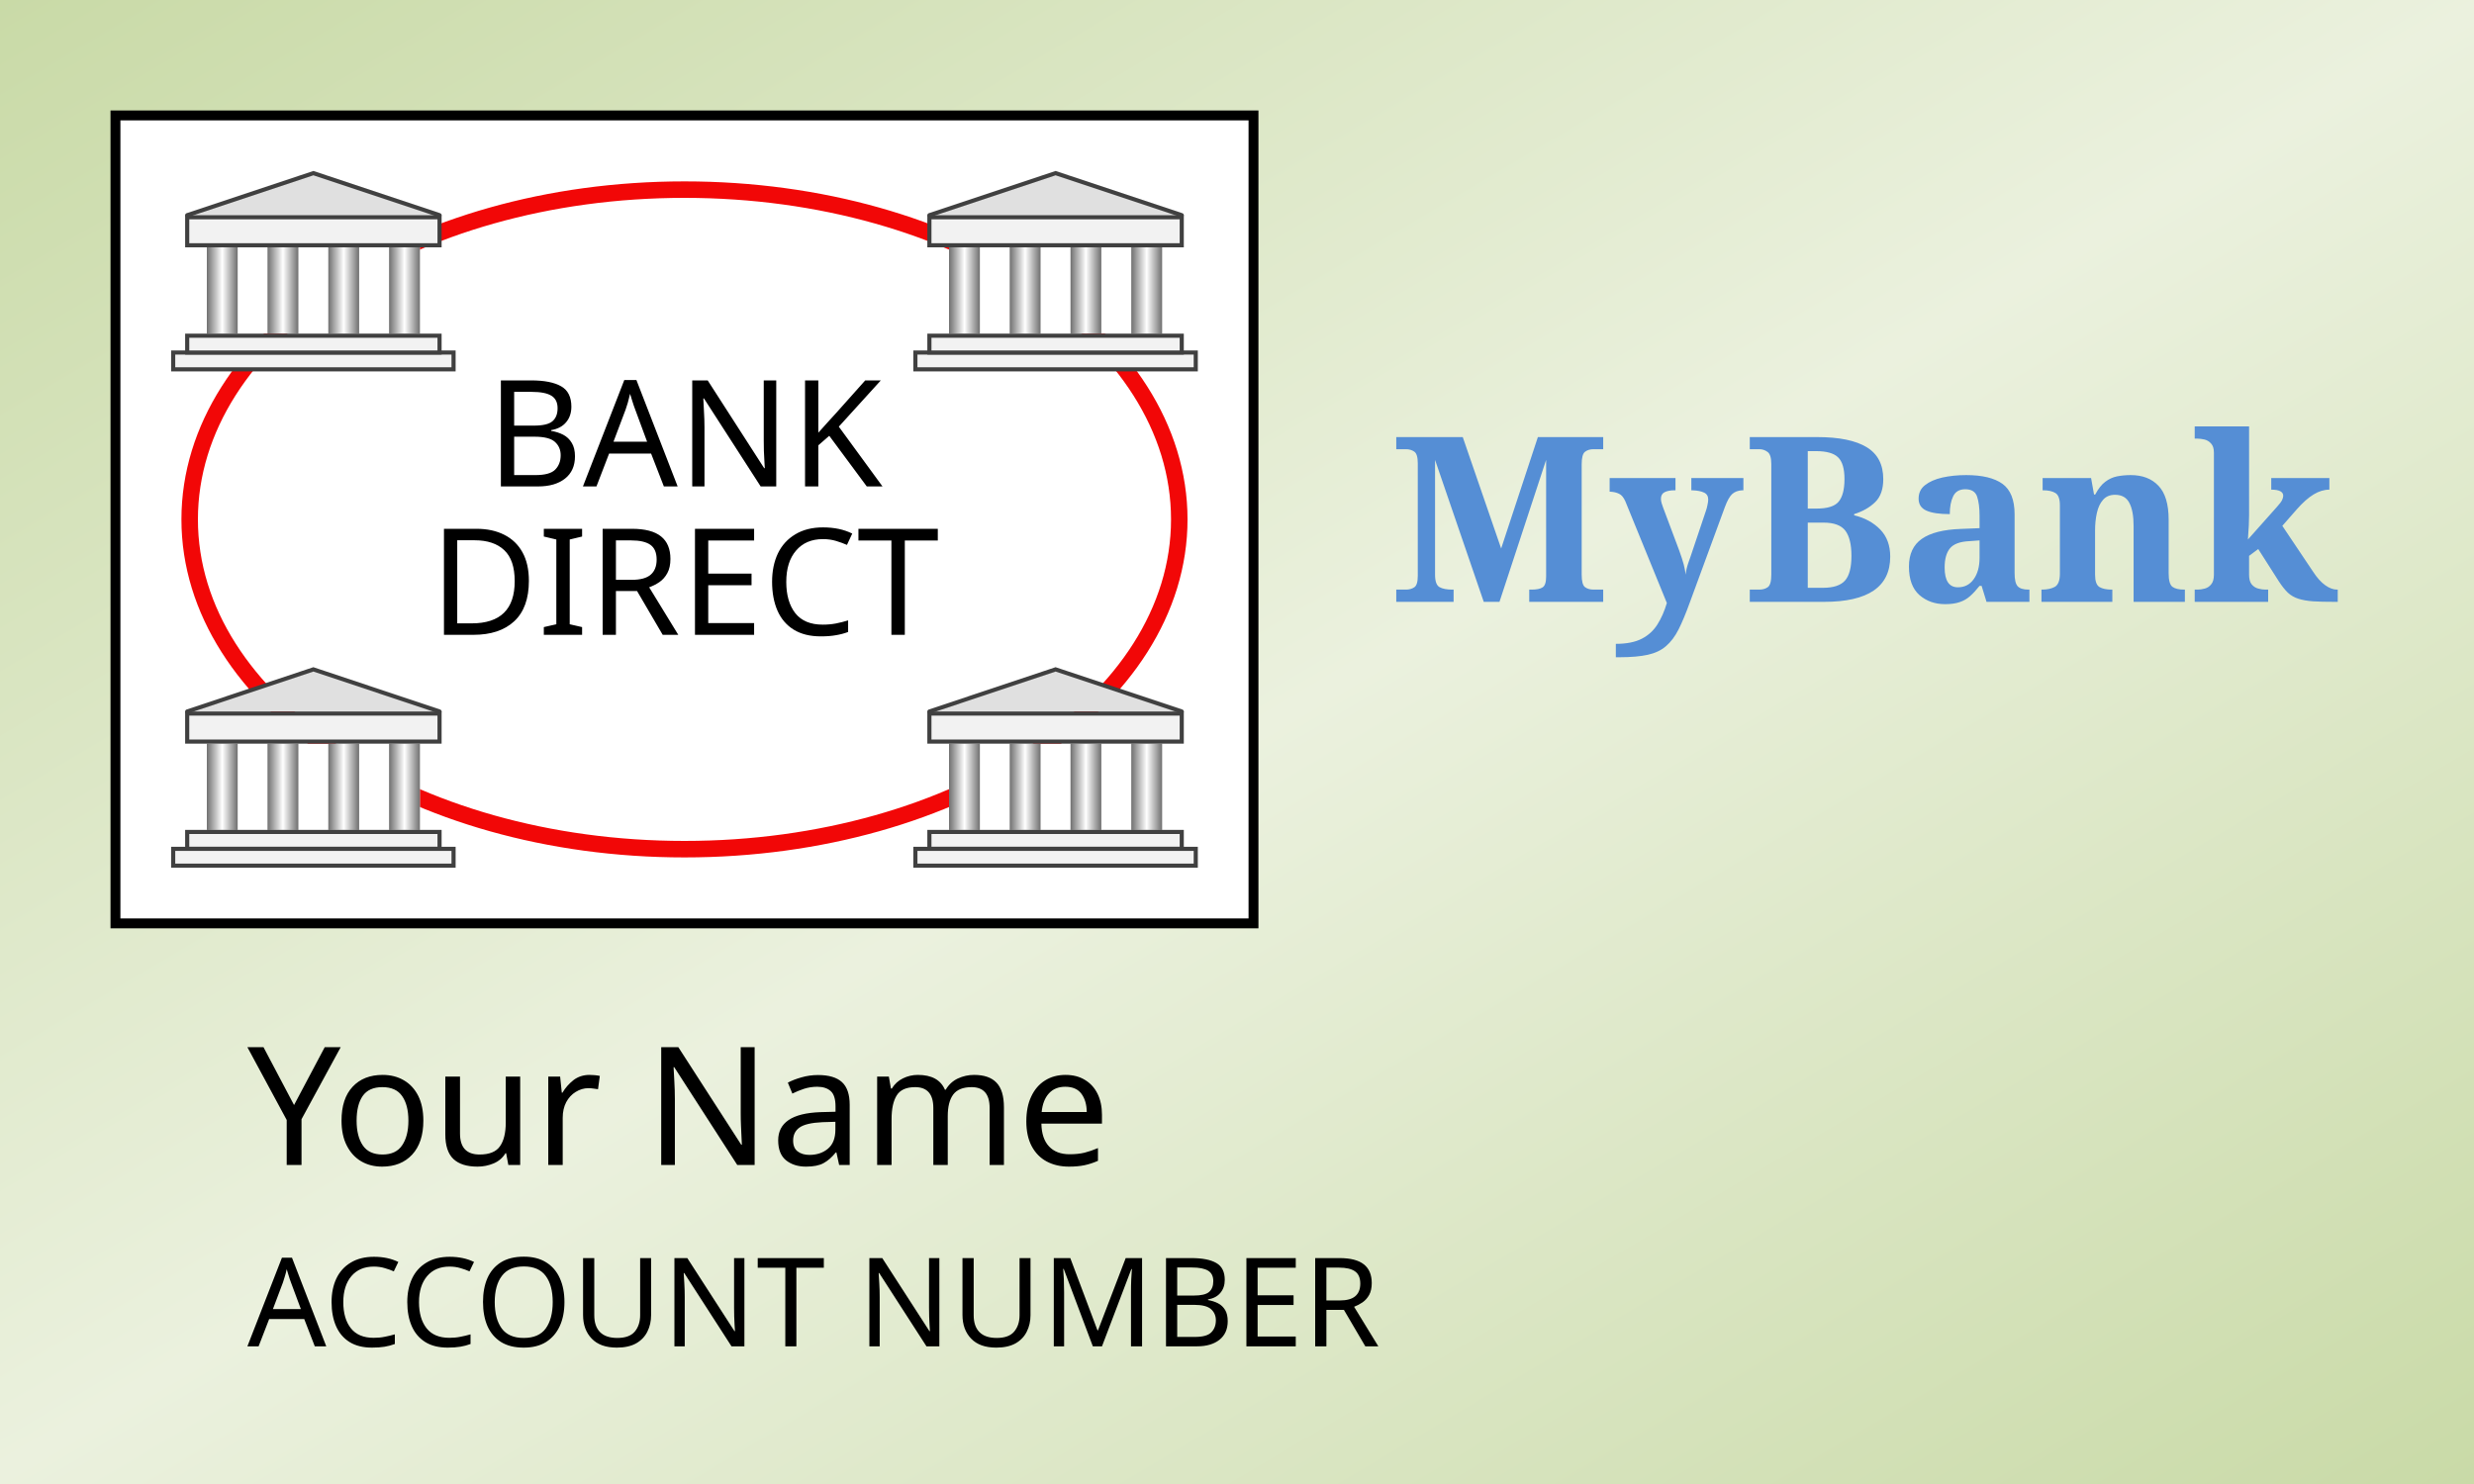
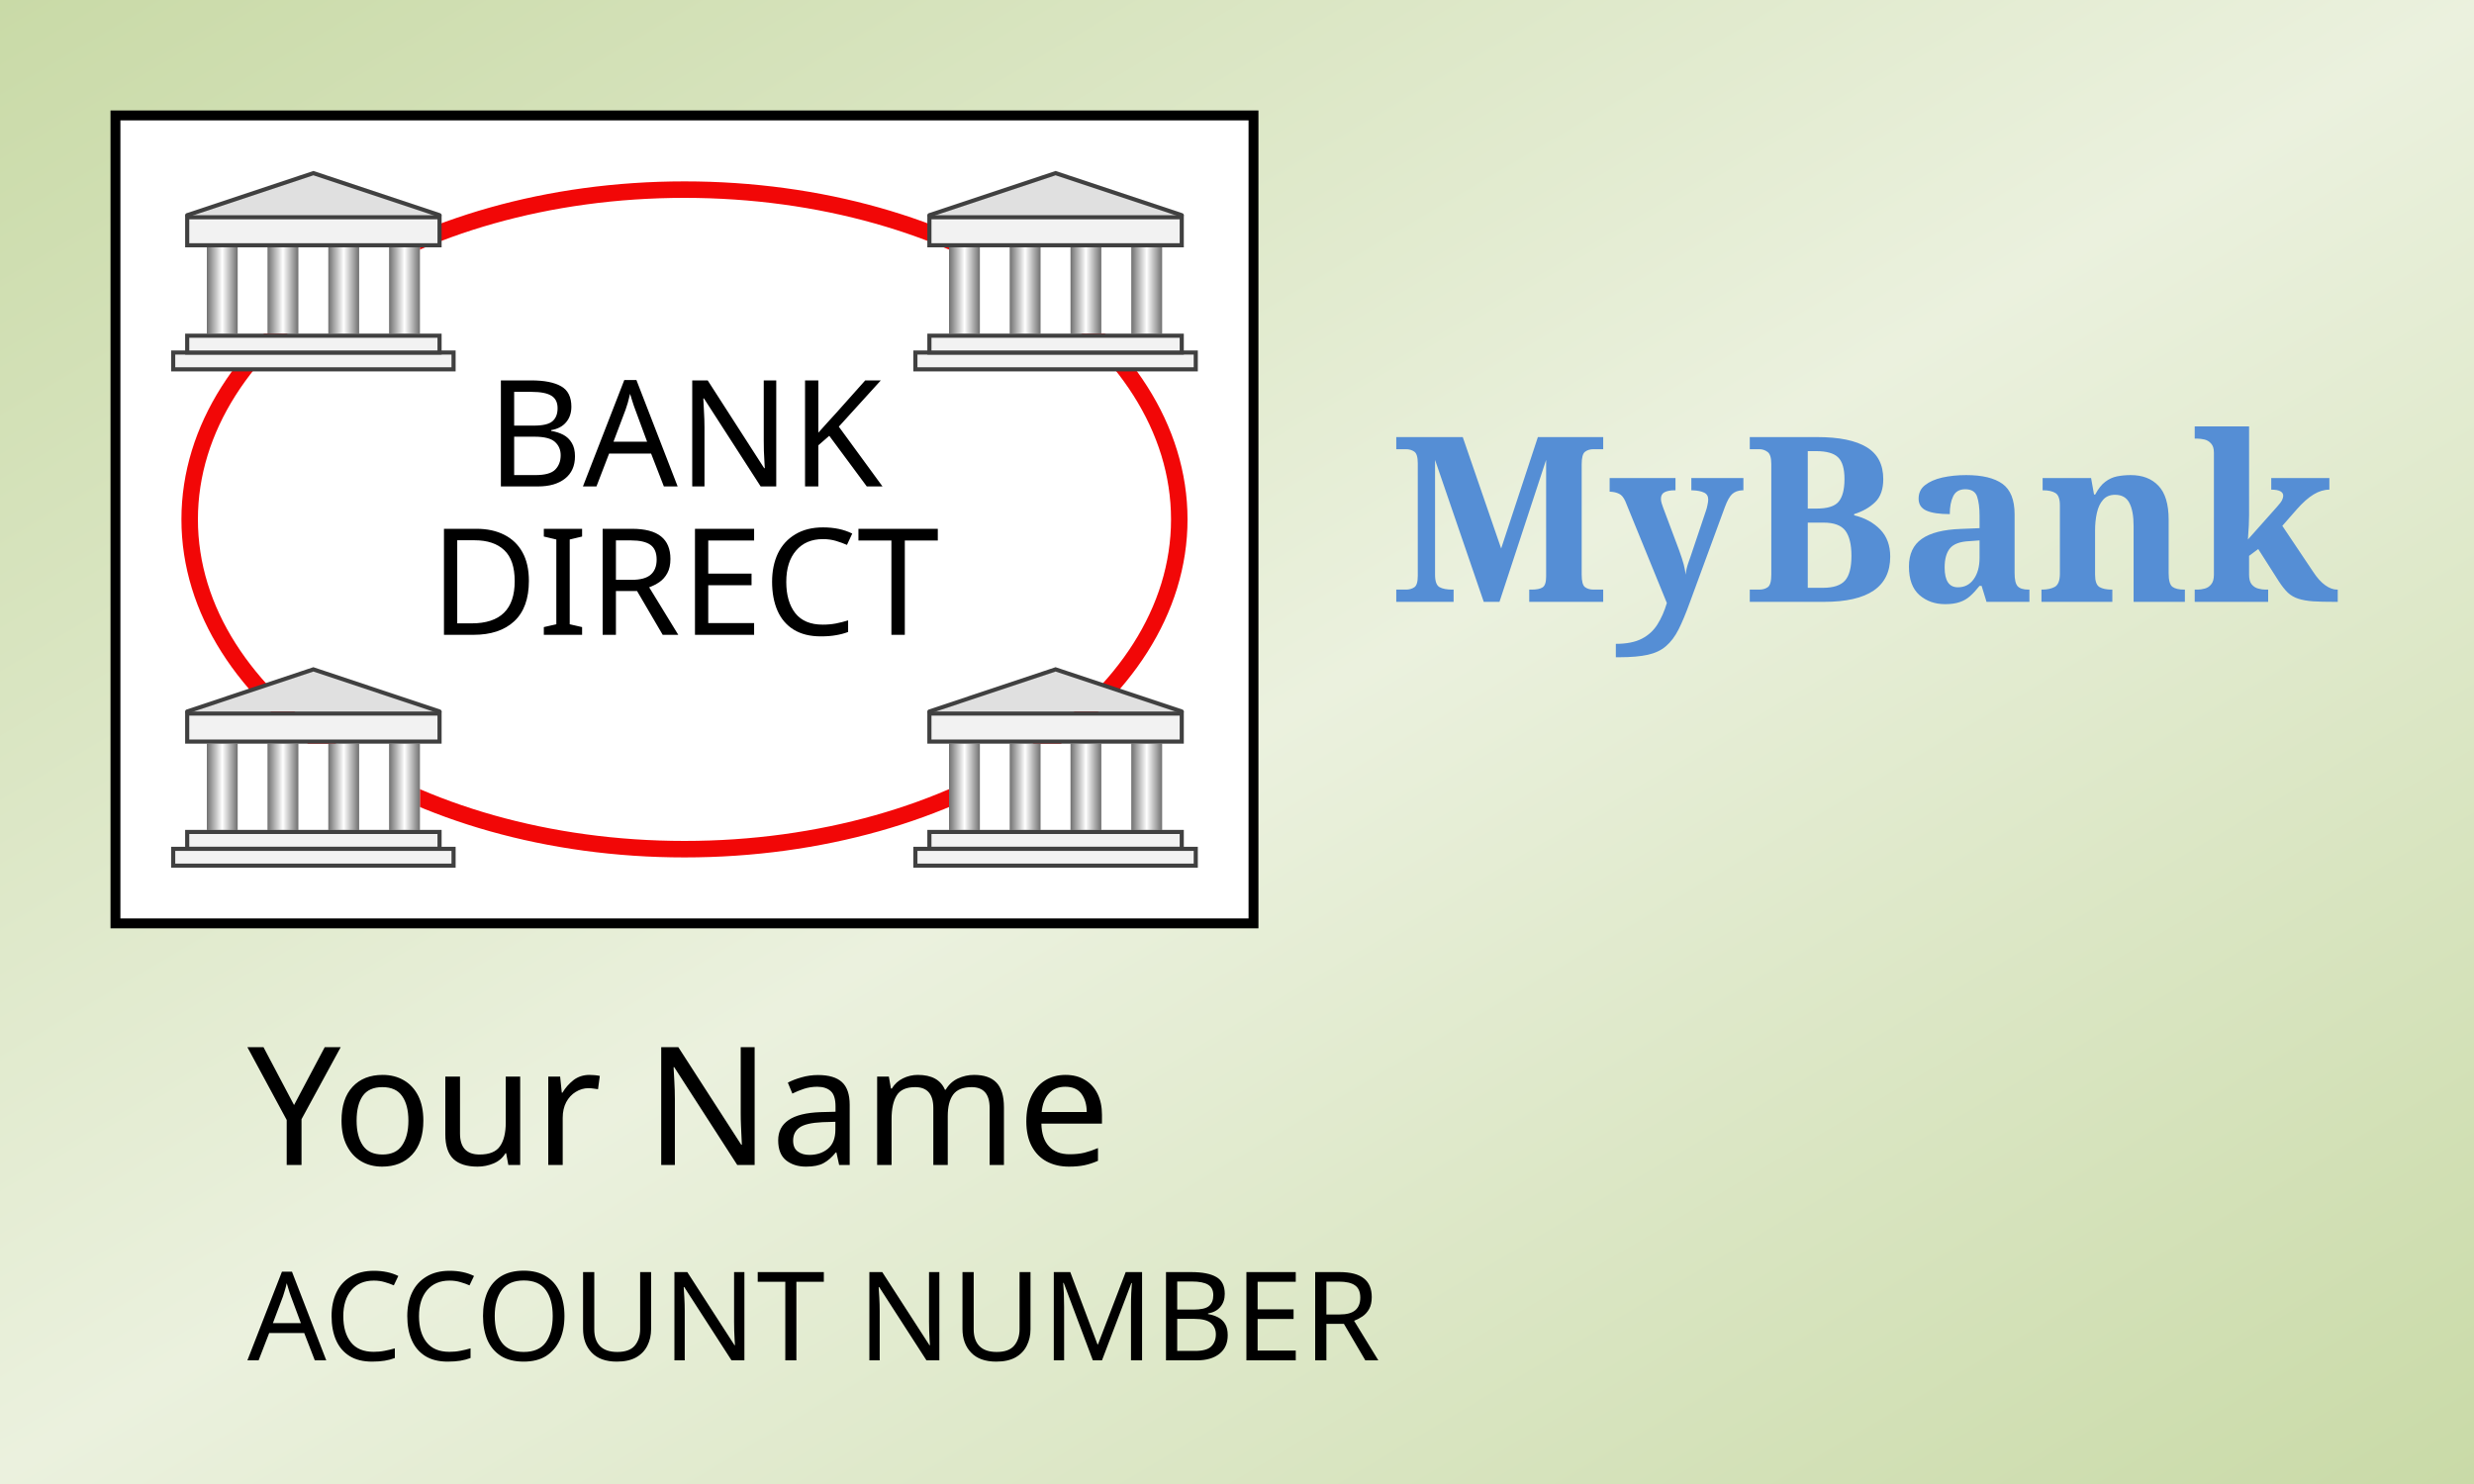
<svg xmlns="http://www.w3.org/2000/svg" width="300" height="180">
  <defs>
    <linearGradient y2="1" x2="1" y1="0" x1="0" id="bankdirectGradient">
      <stop offset="0" stop-color="#c9daa7" />
      <stop offset="0.5" stop-color="#ebf1de" />
      <stop offset="1" stop-color="#c9daa7" />
    </linearGradient>
    <linearGradient x2="1" x1="0" id="bankPillar">
      <stop stop-color="#707070" offset="0" />
      <stop stop-color="#ffffff" offset="0.5" />
      <stop stop-color="#707070" offset="1" />
    </linearGradient>
    <filter width="200%" height="200%" x="-50%" y="-50%" id="bankShaddow">
      <feGaussianBlur stdDeviation="0.68" />
    </filter>
  </defs>
  <rect x="0" y="0" width="300" height="180" fill="url(#bankdirectGradient)" />
  <text x="226" y="73" font-family="Serif" font-size="28" text-anchor="middle" fill="#558ed5" font-weight="bold">MyBank</text>
  <rect x="14" y="14" width="138" height="98" stroke="#000000" stroke-width="1.2" fill="#ffffff" />
  <ellipse cx="83" cy="63" rx="60" ry="40" stroke="#f20707" stroke-width="2" fill="none" />
  <text x="83" y="59" font-family="Sans-serif" font-size="18" text-anchor="middle">BANK</text>
  <text x="83" y="77" font-family="Sans-serif" font-size="18" text-anchor="middle">DIRECT</text>
  <rect x="25.08" y="30" width="25.84" height="10.47" fill="#ffffff" />
  <rect x="25.08" y="30" width="3.74" height="10.47" fill="url(#bankPillar)" />
  <rect x="32.44" y="30" width="3.74" height="10.47" fill="url(#bankPillar)" />
  <rect x="39.81" y="30" width="3.74" height="10.47" fill="url(#bankPillar)" />
  <rect x="47.18" y="30" width="3.74" height="10.47" fill="url(#bankPillar)" />
  <path stroke="#404040" stroke-width="0.5" fill="#e0e0e0" d="M 22.7,26.1 L 38,21 53.3,26.1" stroke-linecap="round" />
  <rect x="22.7" y="26.35" width="30.6" height="3.4" stroke="#404040" stroke-width="0.5" fill="#f2f2f2" />
  <rect x="21" y="42.76" width="34" height="2.04" stroke="#404040" stroke-width="0.5" fill="#f2f2f2" />
  <rect x="22.7" y="40.72" width="30.6" height="2.04" stroke="#404040" stroke-width="0.5" fill="#f2f2f2" />
  <rect x="25.08" y="90.2" width="25.84" height="10.47" fill="#ffffff" />
  <rect x="25.08" y="90.2" width="3.74" height="10.47" fill="url(#bankPillar)" />
  <rect x="32.44" y="90.2" width="3.74" height="10.47" fill="url(#bankPillar)" />
  <rect x="39.81" y="90.2" width="3.74" height="10.47" fill="url(#bankPillar)" />
  <rect x="47.18" y="90.2" width="3.74" height="10.47" fill="url(#bankPillar)" />
  <path stroke="#404040" stroke-width="0.5" fill="#e0e0e0" d="M 22.7,86.3 L 38,81.19 53.3,86.3" stroke-linecap="round" />
  <rect x="22.7" y="86.55" width="30.6" height="3.4" stroke="#404040" stroke-width="0.5" fill="#f2f2f2" />
  <rect x="21" y="102.96" width="34" height="2.04" stroke="#404040" stroke-width="0.5" fill="#f2f2f2" />
  <rect x="22.7" y="100.91" width="30.6" height="2.04" stroke="#404040" stroke-width="0.5" fill="#f2f2f2" />
  <rect x="115.08" y="30" width="25.84" height="10.47" fill="#ffffff" />
  <rect x="115.08" y="30" width="3.74" height="10.47" fill="url(#bankPillar)" />
  <rect x="122.44" y="30" width="3.74" height="10.47" fill="url(#bankPillar)" />
  <rect x="129.81" y="30" width="3.74" height="10.47" fill="url(#bankPillar)" />
  <rect x="137.18" y="30" width="3.74" height="10.47" fill="url(#bankPillar)" />
  <path stroke="#404040" stroke-width="0.5" fill="#e0e0e0" d="M 112.7,26.1 L 128,21 143.3,26.1" stroke-linecap="round" />
  <rect x="112.7" y="26.35" width="30.6" height="3.4" stroke="#404040" stroke-width="0.5" fill="#f2f2f2" />
  <rect x="111" y="42.76" width="34" height="2.04" stroke="#404040" stroke-width="0.5" fill="#f2f2f2" />
  <rect x="112.7" y="40.72" width="30.6" height="2.04" stroke="#404040" stroke-width="0.5" fill="#f2f2f2" />
  <rect x="115.08" y="90.2" width="25.84" height="10.47" fill="#ffffff" />
  <rect x="115.08" y="90.2" width="3.74" height="10.47" fill="url(#bankPillar)" />
  <rect x="122.44" y="90.2" width="3.74" height="10.47" fill="url(#bankPillar)" />
  <rect x="129.81" y="90.2" width="3.74" height="10.47" fill="url(#bankPillar)" />
  <rect x="137.18" y="90.2" width="3.74" height="10.47" fill="url(#bankPillar)" />
  <path stroke="#404040" stroke-width="0.5" fill="#e0e0e0" d="M 112.7,86.3 L 128,81.19 143.3,86.3" stroke-linecap="round" />
  <rect x="112.7" y="86.55" width="30.6" height="3.4" stroke="#404040" stroke-width="0.5" fill="#f2f2f2" />
  <rect x="111" y="102.96" width="34" height="2.04" stroke="#404040" stroke-width="0.5" fill="#f2f2f2" />
  <rect x="112.7" y="100.91" width="30.6" height="2.04" stroke="#404040" stroke-width="0.5" fill="#f2f2f2" />
  <text x="30" y="141.3" font-family="Sans-serif" font-size="20">Your Name</text>
-   <text x="30" y="163.3" font-family="Noto Sans" font-size="15" font-weight="500">ACCOUNT NUMBER</text>
+   <text x="30" y="165" font-family="Noto Sans" font-size="15" font-weight="500">ACCOUNT NUMBER</text>
</svg>
